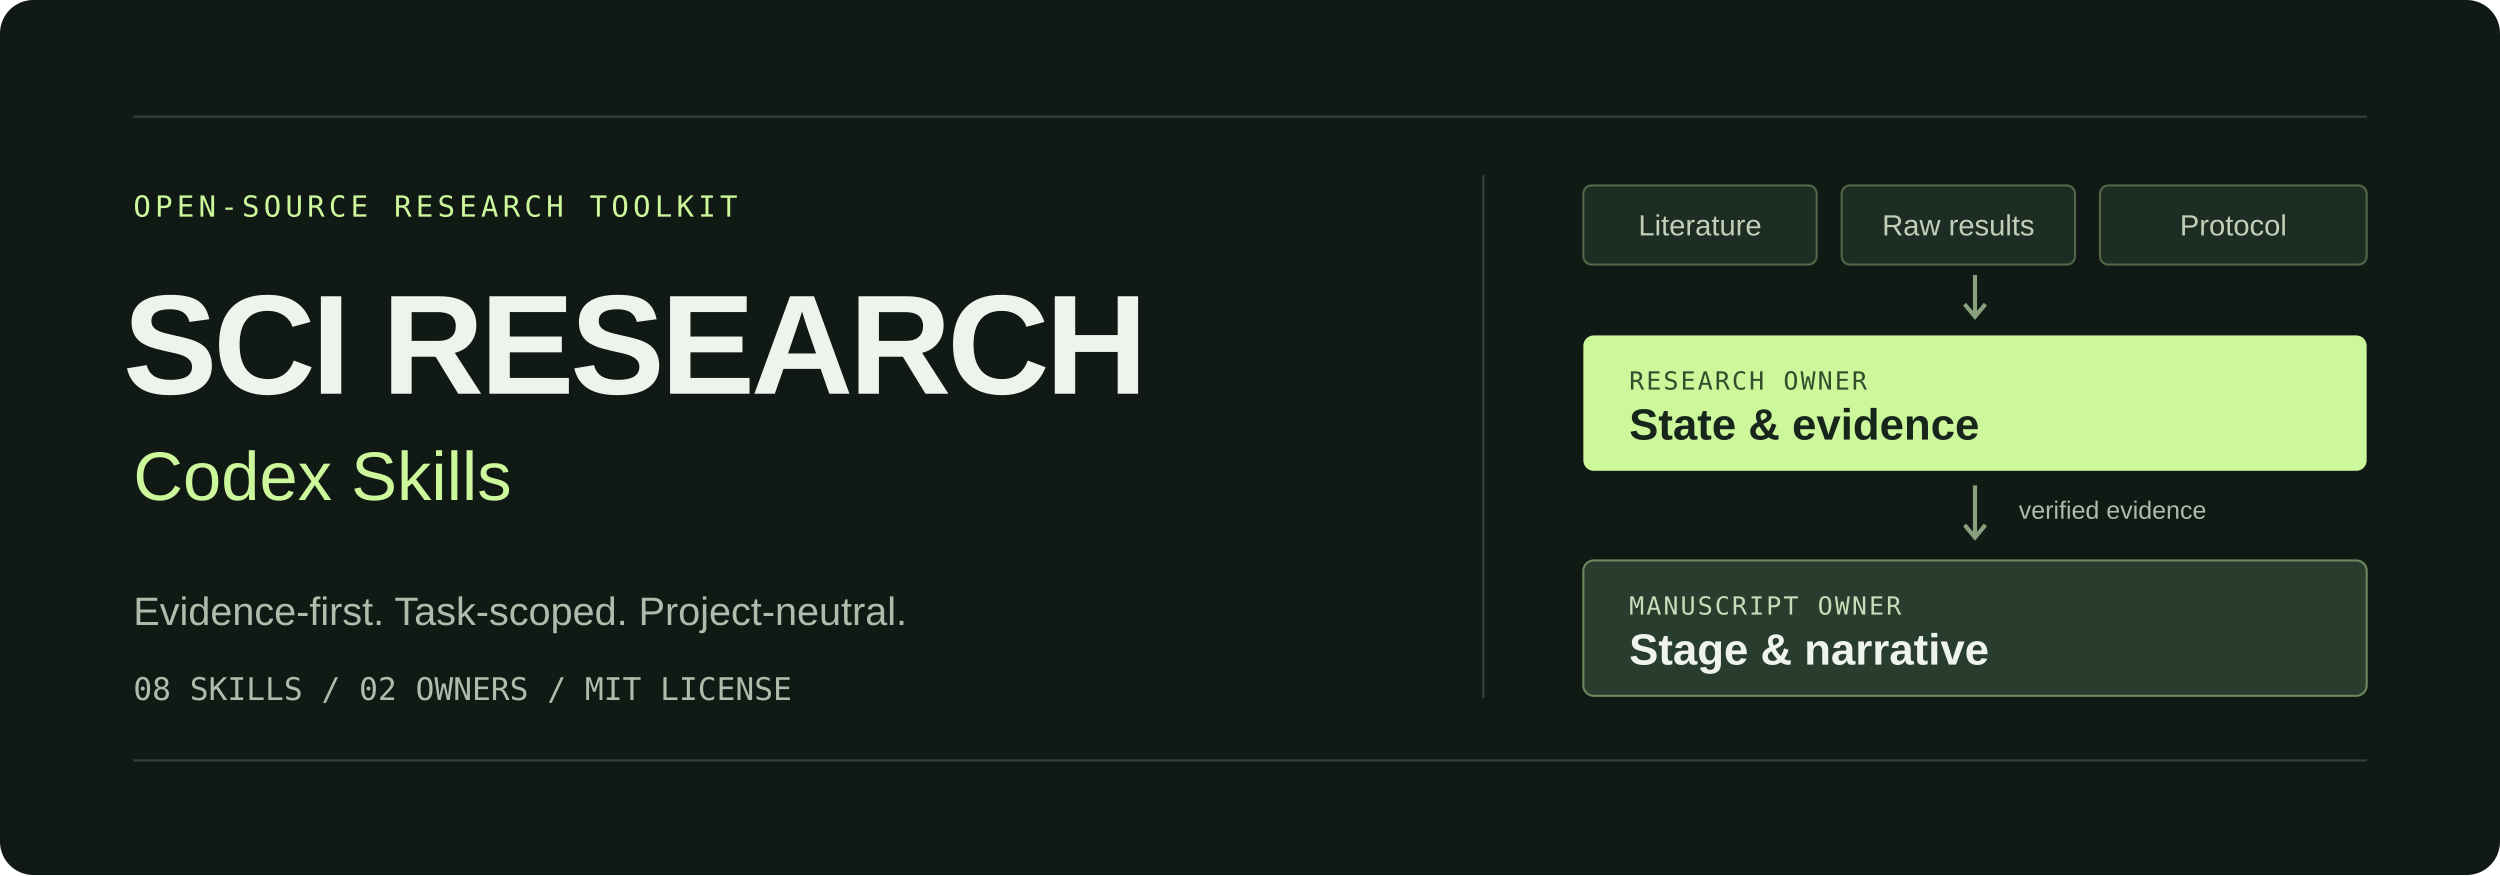
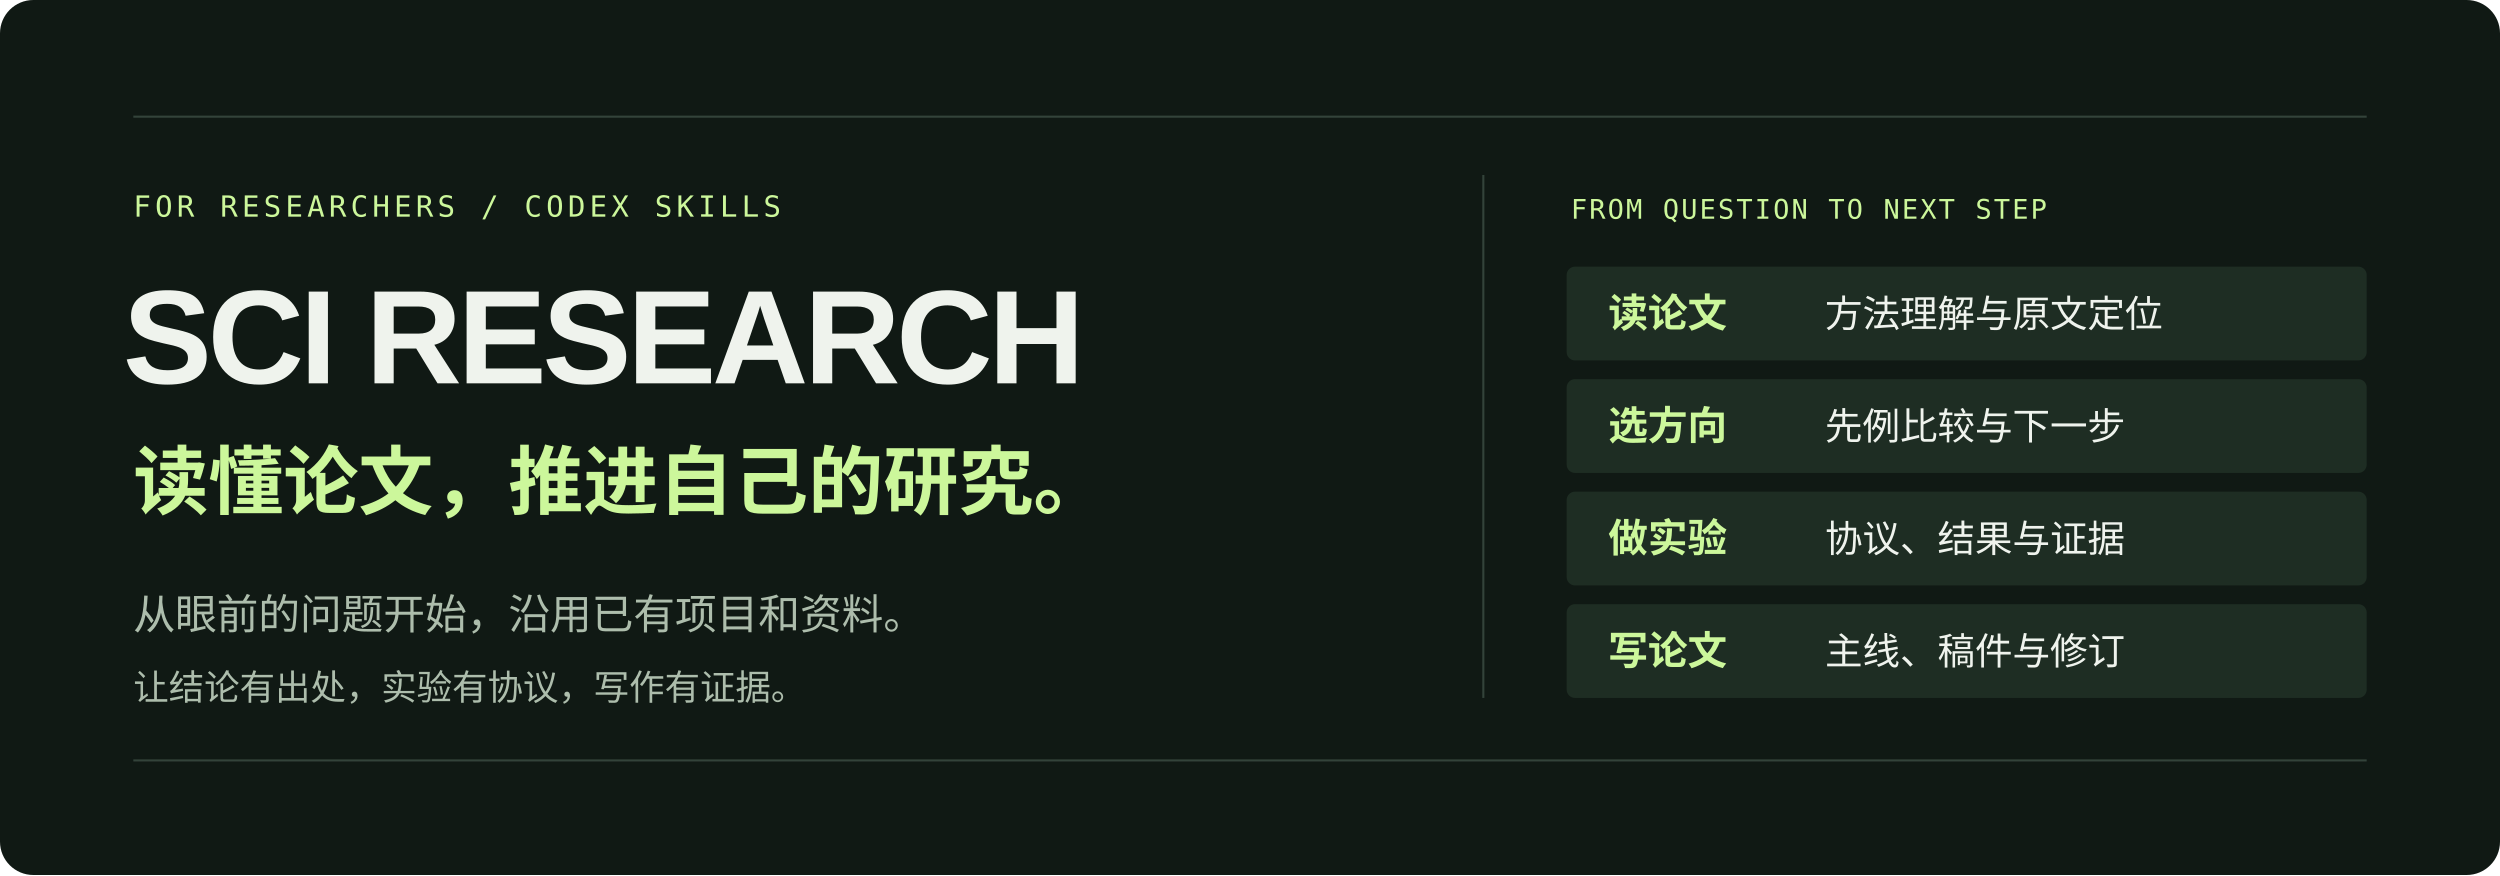
<svg xmlns="http://www.w3.org/2000/svg" width="1200" height="420" viewBox="0 0 1200 420" role="img" aria-labelledby="title desc">
  <rect width="1200" height="420" rx="16" fill="#101914" />
  <path d="M64 56H1136M64 365H1136M712 84V335" fill="none" stroke="#33433a" />
-   <g font-family="Arial, Helvetica, sans-serif">
-     <text x="64" y="104" fill="#ccf79b" font-family="monospace" font-size="14" letter-spacing="2">OPEN-SOURCE RESEARCH TOOLKIT</text>
-     <text x="59" y="189" fill="#eff3ed" font-size="68" font-weight="700" letter-spacing="-2">SCI RESEARCH</text>
-     <text x="64" y="240" fill="#ccf79b" font-size="33">Codex Skills</text>
-     <text x="64" y="300" fill="#adbdac" font-size="19">Evidence-first. Task-scoped. Project-neutral.</text>
-     <text x="64" y="336" fill="#adbdac" font-family="monospace" font-size="15">08 SKILLS / 02 OWNERS / MIT LICENSE</text>
-     <g fill="#1e2d23" stroke="#52684b">
-       <rect x="760" y="89" width="112" height="38" rx="4" />
-       <rect x="884" y="89" width="112" height="38" rx="4" />
-       <rect x="1008" y="89" width="128" height="38" rx="4" />
+   <g font-family="Arial, 'PingFang SC', 'Microsoft YaHei', sans-serif">
+     <text x="64" y="104" fill="#ccf79b" font-family="monospace" font-size="14" letter-spacing="2">FOR RESEARCHERS / CODEX SKILLS</text>
+     <text x="59" y="184" fill="#eff3ed" font-size="64" font-weight="700" letter-spacing="-2">SCI RESEARCH</text>
+     <text x="64" y="244" fill="#ccf79b" font-size="36" font-weight="600">读懂论文，推进自己的研究。</text>
+     <text x="64" y="302" fill="#adbdac" font-size="20">从眼前的问题开始，沿用已有项目和资料。</text>
+     <text x="64" y="336" fill="#adbdac" font-size="17">让结论有出处，实验有协议，写作有证据。</text>
+     <text x="754" y="105" fill="#ccf79b" font-family="monospace" font-size="13" letter-spacing="1">FROM QUESTION TO NEXT STEP</text>
+     <g fill="#1e2d23">
+       <rect x="752" y="128" width="384" height="45" rx="4" />
+       <rect x="752" y="182" width="384" height="45" rx="4" />
+       <rect x="752" y="236" width="384" height="45" rx="4" />
+       <rect x="752" y="290" width="384" height="45" rx="4" />
    </g>
-     <g fill="#c1cfb9" font-size="14" text-anchor="middle">
-       <text x="816" y="113">Literature</text>
-       <text x="940" y="113">Raw results</text>
-       <text x="1072" y="113">Protocol</text>
+     <g fill="#ccf79b" font-size="19" font-weight="600">
+       <text x="772" y="157">读论文</text>
+       <text x="772" y="211">选方向</text>
+       <text x="772" y="265">做实验</text>
+       <text x="772" y="319">写论文</text>
    </g>
-     <path d="M948 132V151M943 146L948 152L953 146" fill="none" stroke="#88a07e" stroke-width="2" />
-     <rect x="760" y="161" width="376" height="65" rx="5" fill="#ccf79b" />
-     <text x="782" y="187" fill="#344d2c" font-family="monospace" font-size="12" letter-spacing="1">RESEARCH OWNER</text>
-     <text x="782" y="211" fill="#17251b" font-size="21" font-weight="600">State &amp; evidence</text>
-     <path d="M948 233V257M943 252L948 258L953 252" fill="none" stroke="#88a07e" stroke-width="2" />
-     <text x="969" y="249" fill="#adbdac" font-size="12">verified evidence</text>
-     <rect x="760" y="269" width="376" height="65" rx="5" fill="#293d2e" stroke="#6e885f" />
-     <text x="782" y="295" fill="#c7dcb8" font-family="monospace" font-size="12" letter-spacing="1">MANUSCRIPT OWNER</text>
-     <text x="782" y="319" fill="#eff3ed" font-size="21" font-weight="600">Stage &amp; narrative</text>
+     <g fill="#eff3ed" font-size="18">
+       <text x="876" y="157">方法理解与原文定位</text>
+       <text x="876" y="211">先例比较与下一步</text>
+       <text x="876" y="265">协议、结果与证据</text>
+       <text x="876" y="319">主线、稿件与修订</text>
+     </g>
  </g>
</svg>
